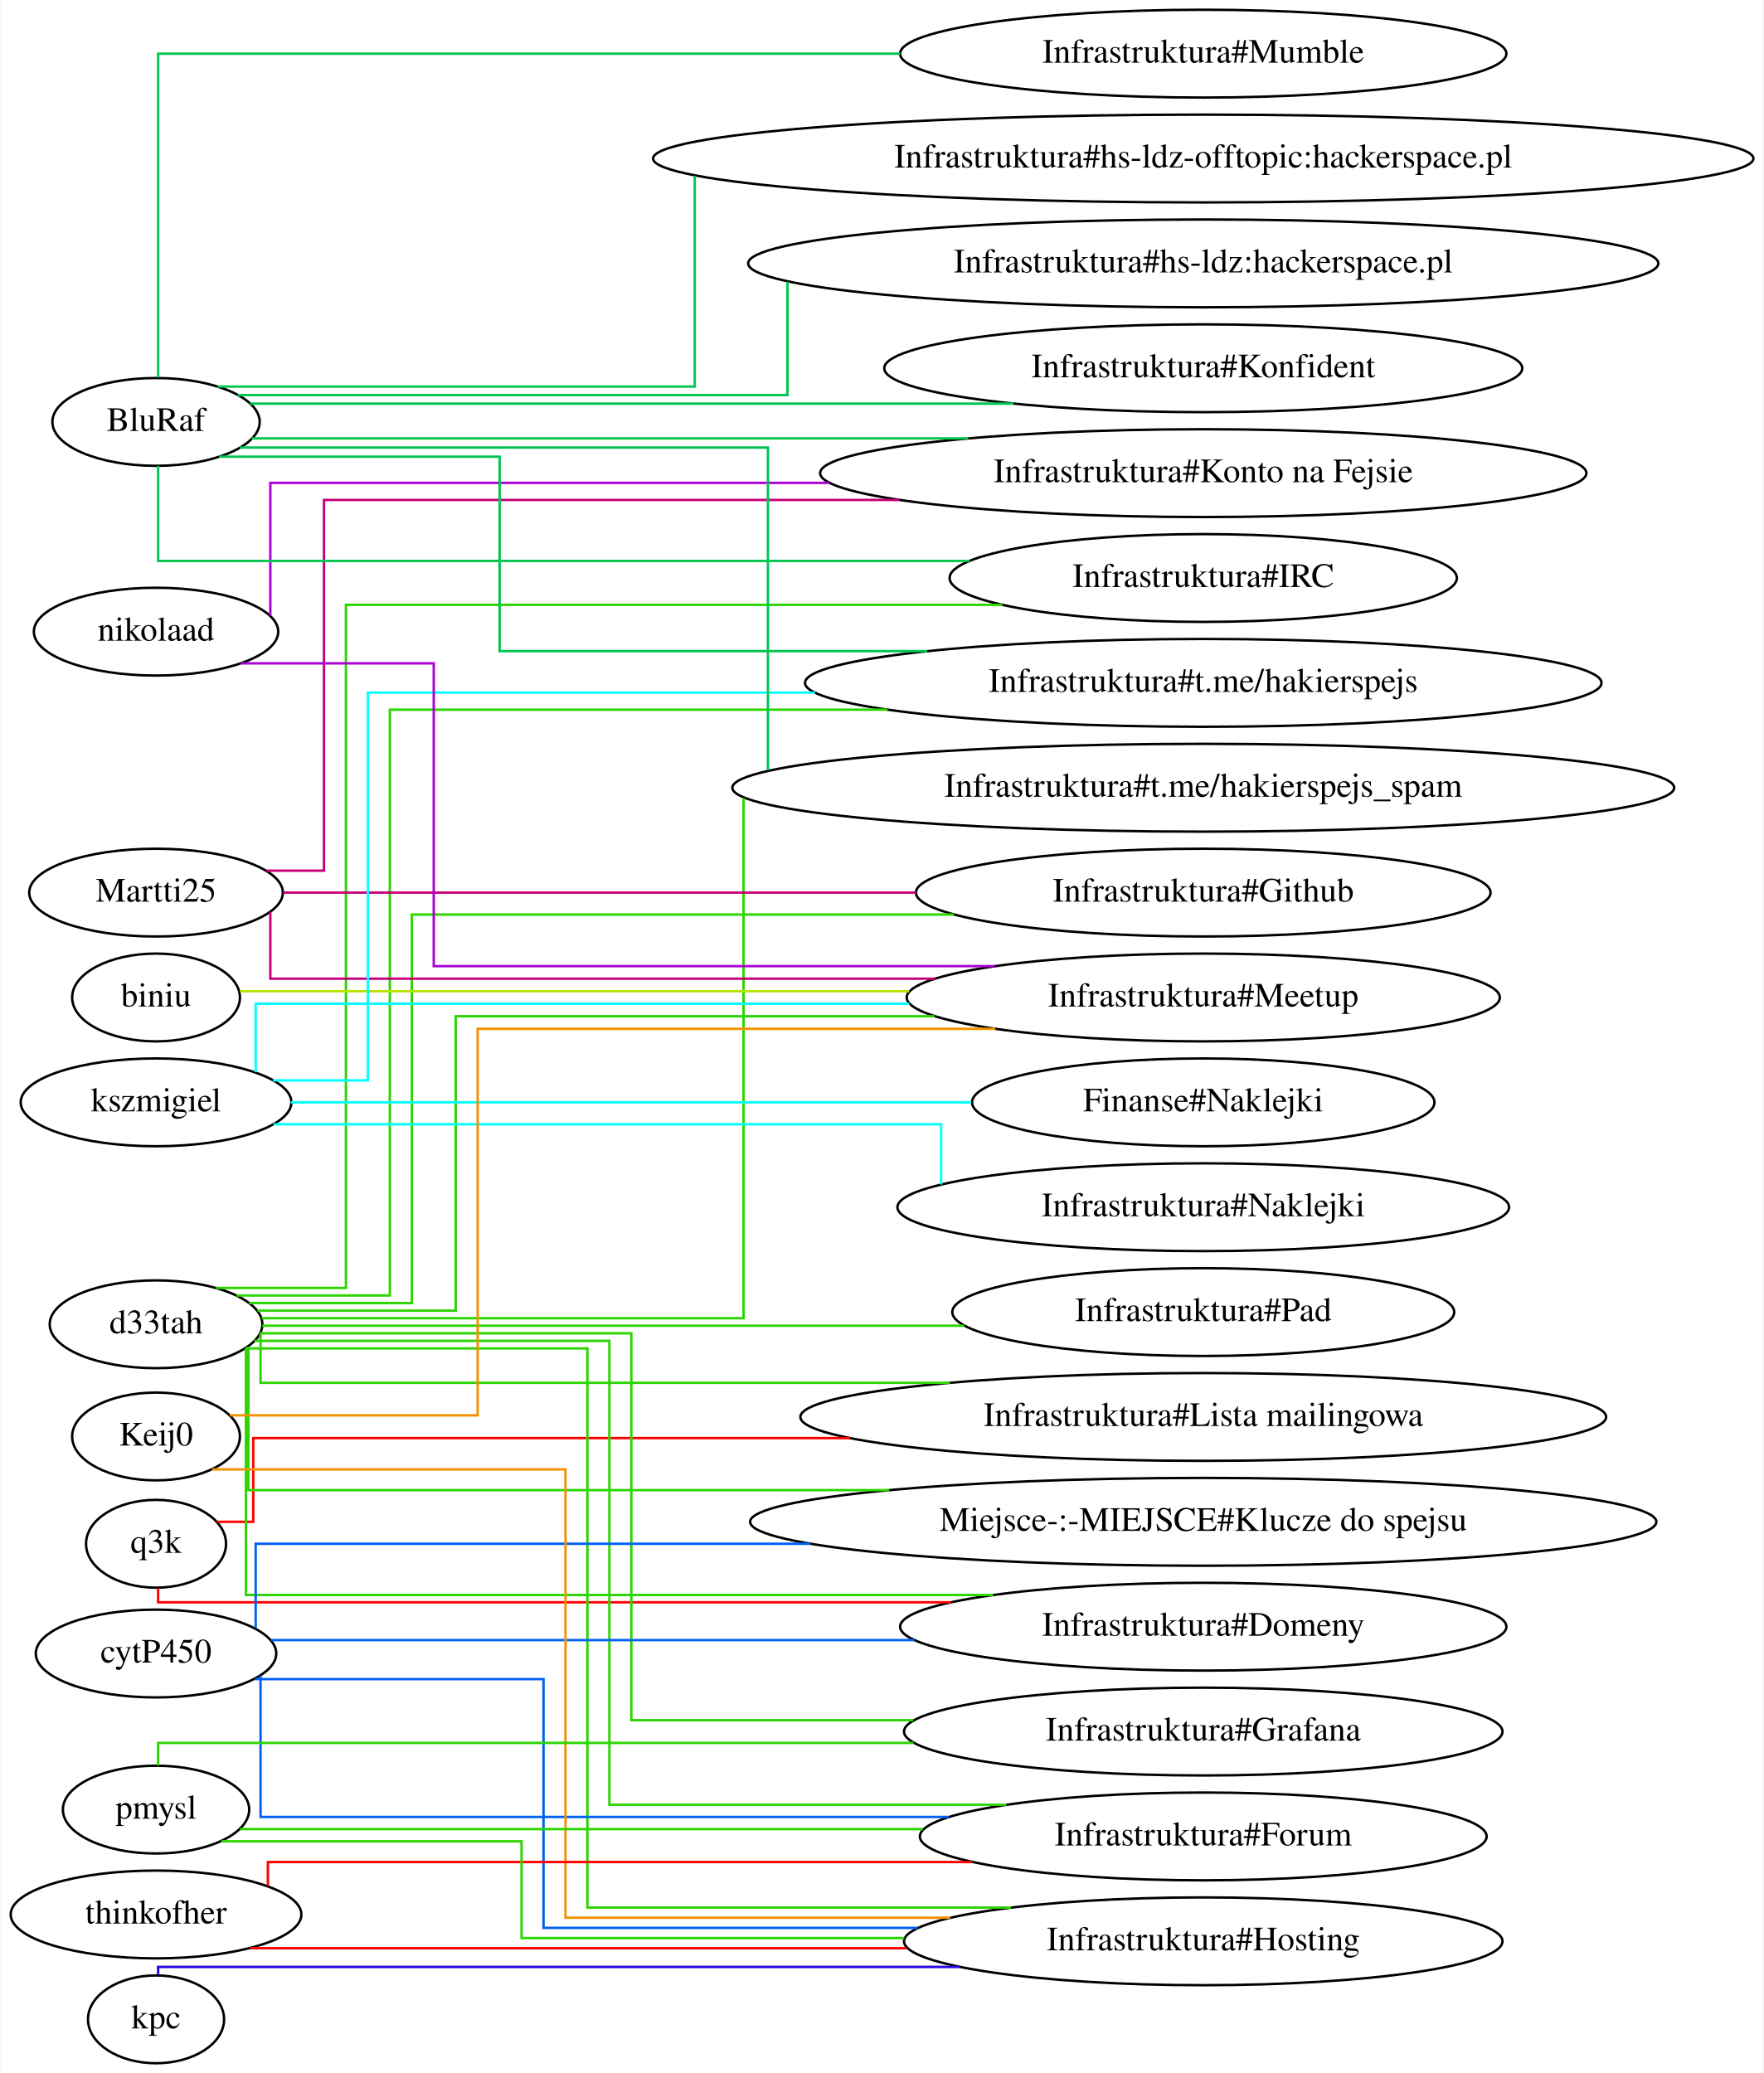
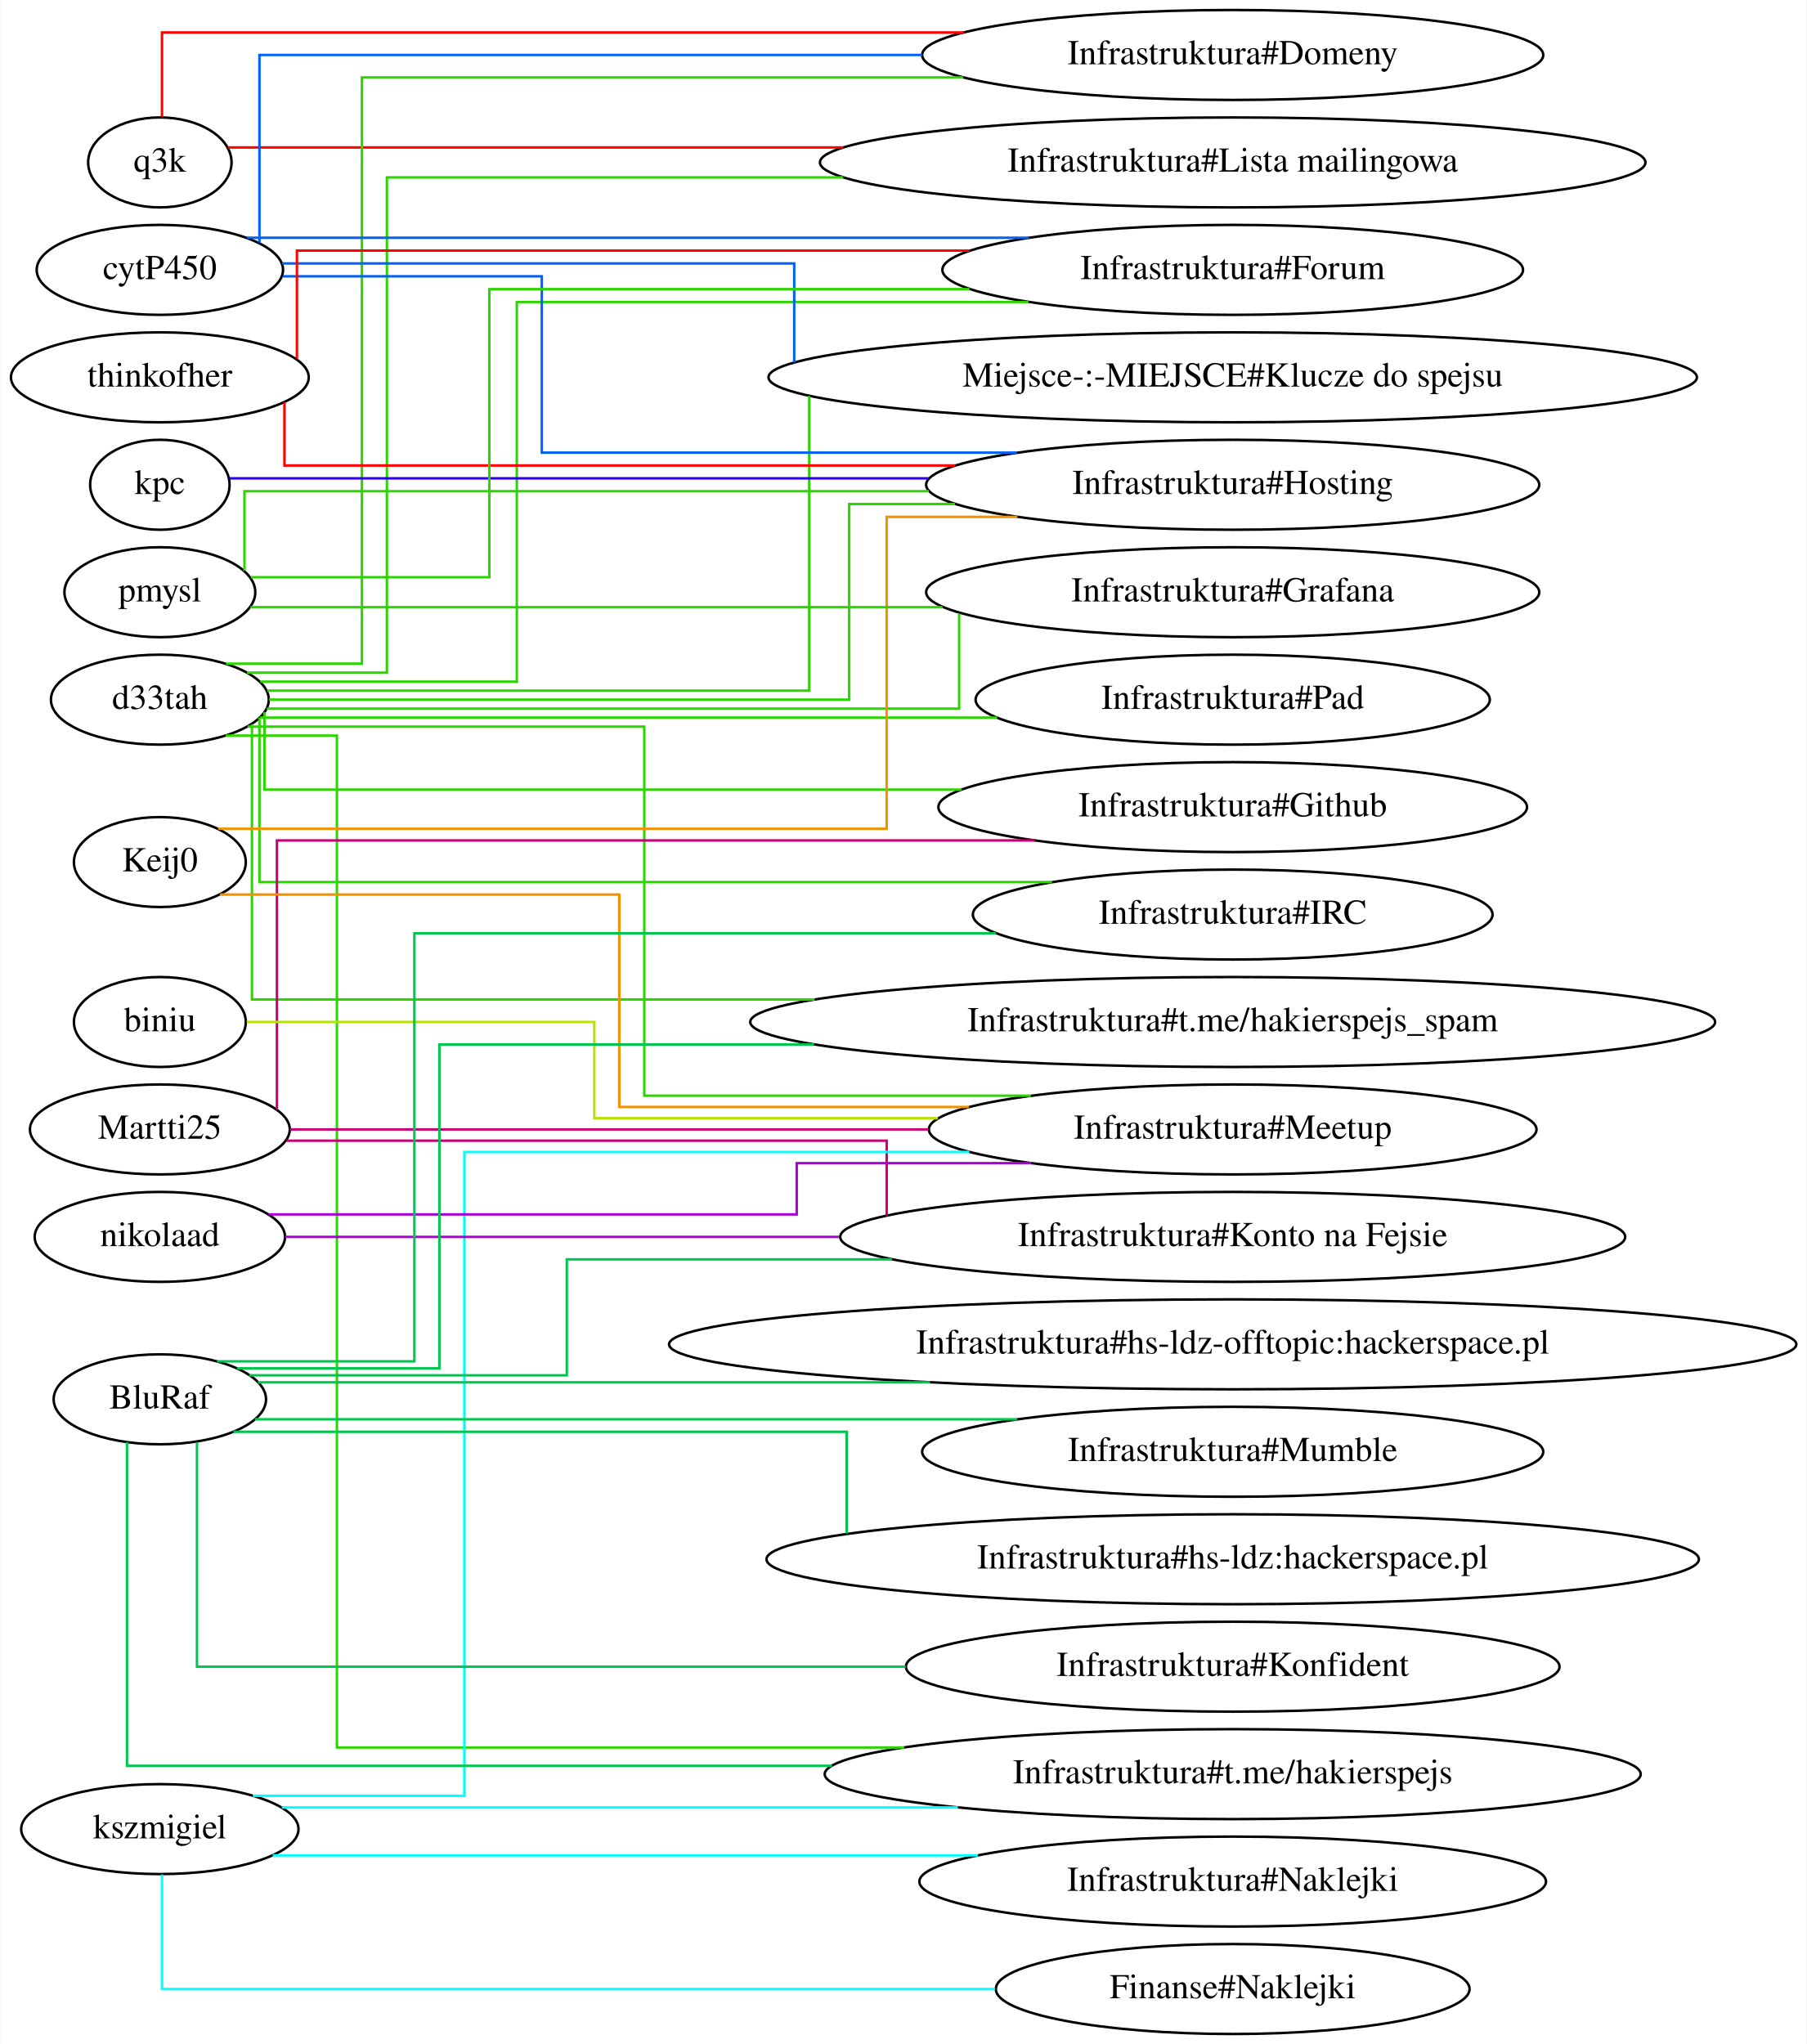
- <svg xmlns="http://www.w3.org/2000/svg" width="723pt" height="850pt" viewBox="0.00 0.00 722.65 850.00">
-   <g id="graph0" class="graph" transform="scale(1 1) rotate(0) translate(4 846)">
-     <polygon fill="#ffffff" stroke="transparent" points="-4,4 -4,-846 718.649,-846 718.649,4 -4,4" />
+ <svg xmlns="http://www.w3.org/2000/svg" width="723pt" height="818pt" viewBox="0.00 0.00 722.65 818.00">
+   <g id="graph0" class="graph" transform="scale(1 1) rotate(0) translate(4 814)">
+     <polygon fill="#ffffff" stroke="transparent" points="-4,4 -4,-814 718.649,-814 718.649,4 -4,4" />
    <g id="node1" class="node">
-       <ellipse fill="none" stroke="#000000" cx="59.795" cy="-213" rx="28.695" ry="18" />
-       <text text-anchor="middle" x="59.795" y="-209.3" font-family="Times,serif" font-size="14.00" fill="#000000">q3k</text>
+       <ellipse fill="none" stroke="#000000" cx="59.795" cy="-749" rx="28.695" ry="18" />
+       <text text-anchor="middle" x="59.795" y="-745.3" font-family="Times,serif" font-size="14.00" fill="#000000">q3k</text>
    </g>
    <g id="node2" class="node">
-       <ellipse fill="none" stroke="#000000" cx="489.119" cy="-179" rx="124.278" ry="18" />
-       <text text-anchor="middle" x="489.119" y="-175.3" font-family="Times,serif" font-size="14.00" fill="#000000">Infrastruktura#Domeny</text>
+       <ellipse fill="none" stroke="#000000" cx="489.119" cy="-792" rx="124.278" ry="18" />
+       <text text-anchor="middle" x="489.119" y="-788.3" font-family="Times,serif" font-size="14.00" fill="#000000">Infrastruktura#Domeny</text>
    </g>
    <g id="edge1" class="edge">
-       <path fill="none" stroke="#ff0000" d="M60.649,-194.81C60.649,-191.462 60.649,-189 60.649,-189 60.649,-189 258.876,-189 385.672,-189" />
+       <path fill="none" stroke="#ff0000" d="M60.649,-767.187C60.649,-782.182 60.649,-801 60.649,-801 60.649,-801 254.63,-801 381.551,-801" />
    </g>
    <g id="node3" class="node">
-       <ellipse fill="none" stroke="#000000" cx="489.119" cy="-265" rx="165.171" ry="18" />
-       <text text-anchor="middle" x="489.119" y="-261.3" font-family="Times,serif" font-size="14.00" fill="#000000">Infrastruktura#Lista mailingowa</text>
+       <ellipse fill="none" stroke="#000000" cx="489.119" cy="-749" rx="165.171" ry="18" />
+       <text text-anchor="middle" x="489.119" y="-745.3" font-family="Times,serif" font-size="14.00" fill="#000000">Infrastruktura#Lista mailingowa</text>
    </g>
    <g id="edge2" class="edge">
-       <path fill="none" stroke="#ff0000" d="M84.809,-222C92.816,-222 99.649,-222 99.649,-222 99.649,-222 99.649,-256.333 99.649,-256.333 99.649,-256.333 233.586,-256.333 344.372,-256.333" />
+       <path fill="none" stroke="#ff0000" d="M86.977,-755C135.915,-755 242.234,-755 333.265,-755" />
    </g>
    <g id="node4" class="node">
-       <ellipse fill="none" stroke="#000000" cx="59.795" cy="-303" rx="43.592" ry="18" />
-       <text text-anchor="middle" x="59.795" y="-299.3" font-family="Times,serif" font-size="14.00" fill="#000000">d33tah</text>
+       <ellipse fill="none" stroke="#000000" cx="59.795" cy="-534" rx="43.592" ry="18" />
+       <text text-anchor="middle" x="59.795" y="-530.3" font-family="Times,serif" font-size="14.00" fill="#000000">d33tah</text>
+     </g>
+     <g id="edge4" class="edge">
+       <path fill="none" stroke="#2bd500" d="M86.269,-548.4C109.85,-548.4 140.649,-548.4 140.649,-548.4 140.649,-548.4 140.649,-783 140.649,-783 140.649,-783 278.906,-783 381.248,-783" />
+     </g>
+     <g id="edge14" class="edge">
+       <path fill="none" stroke="#2bd500" d="M94.662,-544.8C120.283,-544.8 150.649,-544.8 150.649,-544.8 150.649,-544.8 150.649,-743 150.649,-743 150.649,-743 244.427,-743 333.259,-743" />
+     </g>
+     <g id="node5" class="node">
+       <ellipse fill="none" stroke="#000000" cx="489.119" cy="-620" rx="122.678" ry="18" />
+       <text text-anchor="middle" x="489.119" y="-616.3" font-family="Times,serif" font-size="14.00" fill="#000000">Infrastruktura#Hosting</text>
    </g>
    <g id="edge3" class="edge">
-       <path fill="none" stroke="#2bd500" d="M96.649,-293.149C96.649,-265.984 96.649,-192 96.649,-192 96.649,-192 287.46,-192 402.99,-192" />
+       <path fill="none" stroke="#2bd500" d="M103.505,-534C181.288,-534 335.649,-534 335.649,-534 335.649,-534 335.649,-612.286 335.649,-612.286 335.649,-612.286 353.991,-612.286 377.992,-612.286" />
+     </g>
+     <g id="node6" class="node">
+       <ellipse fill="none" stroke="#000000" cx="489.119" cy="-448" rx="103.981" ry="18" />
+       <text text-anchor="middle" x="489.119" y="-444.3" font-family="Times,serif" font-size="14.00" fill="#000000">Infrastruktura#IRC</text>
+     </g>
+     <g id="edge5" class="edge">
+       <path fill="none" stroke="#2bd500" d="M99.649,-526.734C99.649,-508.269 99.649,-461 99.649,-461 99.649,-461 304.144,-461 416.776,-461" />
+     </g>
+     <g id="node7" class="node">
+       <ellipse fill="none" stroke="#000000" cx="489.119" cy="-663" rx="185.767" ry="18" />
+       <text text-anchor="middle" x="489.119" y="-659.3" font-family="Times,serif" font-size="14.00" fill="#000000">Miejsce-:-MIEJSCE#Klucze do spejsu</text>
+     </g>
+     <g id="edge6" class="edge">
+       <path fill="none" stroke="#2bd500" d="M102.704,-537.6C176.51,-537.6 319.649,-537.6 319.649,-537.6 319.649,-537.6 319.649,-628.535 319.649,-655.531" />
+     </g>
+     <g id="node8" class="node">
+       <ellipse fill="none" stroke="#000000" cx="489.119" cy="-534" rx="102.882" ry="18" />
+       <text text-anchor="middle" x="489.119" y="-530.3" font-family="Times,serif" font-size="14.00" fill="#000000">Infrastruktura#Pad</text>
+     </g>
+     <g id="edge7" class="edge">
+       <path fill="none" stroke="#2bd500" d="M99.799,-526.8C166.62,-526.8 302.684,-526.8 394.901,-526.8" />
+     </g>
+     <g id="node9" class="node">
+       <ellipse fill="none" stroke="#000000" cx="489.119" cy="-362" rx="121.578" ry="18" />
+       <text text-anchor="middle" x="489.119" y="-358.3" font-family="Times,serif" font-size="14.00" fill="#000000">Infrastruktura#Meetup</text>
+     </g>
+     <g id="edge8" class="edge">
+       <path fill="none" stroke="#2bd500" d="M94.9,-523.2C150.764,-523.2 253.649,-523.2 253.649,-523.2 253.649,-523.2 253.649,-375.5 253.649,-375.5 253.649,-375.5 340.25,-375.5 408.413,-375.5" />
+     </g>
+     <g id="node10" class="node">
+       <ellipse fill="none" stroke="#000000" cx="489.119" cy="-577" rx="122.678" ry="18" />
+       <text text-anchor="middle" x="489.119" y="-573.3" font-family="Times,serif" font-size="14.00" fill="#000000">Infrastruktura#Grafana</text>
+     </g>
+     <g id="edge9" class="edge">
+       <path fill="none" stroke="#2bd500" d="M102.6,-530.4C189.757,-530.4 379.649,-530.4 379.649,-530.4 379.649,-530.4 379.649,-555 379.649,-568.453" />
+     </g>
+     <g id="node11" class="node">
+       <ellipse fill="none" stroke="#000000" cx="489.119" cy="-104" rx="163.271" ry="18" />
+       <text text-anchor="middle" x="489.119" y="-100.3" font-family="Times,serif" font-size="14.00" fill="#000000">Infrastruktura#t.me/hakierspejs</text>
    </g>
    <g id="edge10" class="edge">
-       <path fill="none" stroke="#2bd500" d="M102.649,-299.663C102.649,-293.068 102.649,-279 102.649,-279 102.649,-279 270.826,-279 385.298,-279" />
-     </g>
-     <g id="node5" class="node">
-       <ellipse fill="none" stroke="#000000" cx="489.119" cy="-566" rx="163.271" ry="18" />
-       <text text-anchor="middle" x="489.119" y="-562.3" font-family="Times,serif" font-size="14.00" fill="#000000">Infrastruktura#t.me/hakierspejs</text>
-     </g>
-     <g id="edge4" class="edge">
-       <path fill="none" stroke="#2bd500" d="M92.782,-314.8C120.51,-314.8 155.649,-314.8 155.649,-314.8 155.649,-314.8 155.649,-555 155.649,-555 155.649,-555 265.978,-555 359.714,-555" />
-     </g>
-     <g id="node6" class="node">
-       <ellipse fill="none" stroke="#000000" cx="489.119" cy="-523" rx="193.066" ry="18" />
-       <text text-anchor="middle" x="489.119" y="-519.3" font-family="Times,serif" font-size="14.00" fill="#000000">Infrastruktura#t.me/hakierspejs_spam</text>
-     </g>
-     <g id="edge5" class="edge">
-       <path fill="none" stroke="#2bd500" d="M103.133,-305.5C172.476,-305.5 300.649,-305.5 300.649,-305.5 300.649,-305.5 300.649,-488.78 300.649,-518.849" />
-     </g>
-     <g id="node7" class="node">
-       <ellipse fill="none" stroke="#000000" cx="489.119" cy="-480" rx="117.779" ry="18" />
-       <text text-anchor="middle" x="489.119" y="-476.3" font-family="Times,serif" font-size="14.00" fill="#000000">Infrastruktura#Github</text>
-     </g>
-     <g id="edge6" class="edge">
-       <path fill="none" stroke="#2bd500" d="M97.946,-311.7C127.927,-311.7 164.649,-311.7 164.649,-311.7 164.649,-311.7 164.649,-471 164.649,-471 164.649,-471 291.792,-471 386.9,-471" />
-     </g>
-     <g id="node8" class="node">
-       <ellipse fill="none" stroke="#000000" cx="489.119" cy="-222" rx="185.767" ry="18" />
-       <text text-anchor="middle" x="489.119" y="-218.3" font-family="Times,serif" font-size="14.00" fill="#000000">Miejsce-:-MIEJSCE#Klucze do spejsu</text>
-     </g>
-     <g id="edge7" class="edge">
-       <path fill="none" stroke="#2bd500" d="M97.649,-293.829C97.649,-275.268 97.649,-235 97.649,-235 97.649,-235 246.297,-235 360.395,-235" />
-     </g>
-     <g id="node9" class="node">
-       <ellipse fill="none" stroke="#000000" cx="489.119" cy="-437" rx="121.578" ry="18" />
-       <text text-anchor="middle" x="489.119" y="-433.3" font-family="Times,serif" font-size="14.00" fill="#000000">Infrastruktura#Meetup</text>
-     </g>
-     <g id="edge8" class="edge">
-       <path fill="none" stroke="#2bd500" d="M101.388,-308.6C137.029,-308.6 182.649,-308.6 182.649,-308.6 182.649,-308.6 182.649,-429.286 182.649,-429.286 182.649,-429.286 291.048,-429.286 378.91,-429.286" />
-     </g>
-     <g id="node10" class="node">
-       <ellipse fill="none" stroke="#000000" cx="489.119" cy="-308" rx="102.882" ry="18" />
-       <text text-anchor="middle" x="489.119" y="-304.3" font-family="Times,serif" font-size="14.00" fill="#000000">Infrastruktura#Pad</text>
-     </g>
-     <g id="edge9" class="edge">
-       <path fill="none" stroke="#2bd500" d="M103.323,-302.4C170.368,-302.4 300.613,-302.4 391.119,-302.4" />
-     </g>
-     <g id="node11" class="node">
-       <ellipse fill="none" stroke="#000000" cx="489.119" cy="-93" rx="116.18" ry="18" />
-       <text text-anchor="middle" x="489.119" y="-89.3" font-family="Times,serif" font-size="14.00" fill="#000000">Infrastruktura#Forum</text>
+       <path fill="none" stroke="#2bd500" d="M86.178,-519.6C106.323,-519.6 130.649,-519.6 130.649,-519.6 130.649,-519.6 130.649,-114.667 130.649,-114.667 130.649,-114.667 255.367,-114.667 357.674,-114.667" />
+     </g>
+     <g id="node12" class="node">
+       <ellipse fill="none" stroke="#000000" cx="489.119" cy="-405" rx="193.066" ry="18" />
+       <text text-anchor="middle" x="489.119" y="-401.3" font-family="Times,serif" font-size="14.00" fill="#000000">Infrastruktura#t.me/hakierspejs_spam</text>
    </g>
    <g id="edge11" class="edge">
-       <path fill="none" stroke="#2bd500" d="M100.122,-296.2C154.784,-296.2 245.649,-296.2 245.649,-296.2 245.649,-296.2 245.649,-106 245.649,-106 245.649,-106 337.514,-106 408.386,-106" />
-     </g>
-     <g id="node12" class="node">
-       <ellipse fill="none" stroke="#000000" cx="489.119" cy="-136" rx="122.678" ry="18" />
-       <text text-anchor="middle" x="489.119" y="-132.3" font-family="Times,serif" font-size="14.00" fill="#000000">Infrastruktura#Grafana</text>
+       <path fill="none" stroke="#2bd500" d="M96.649,-524.18C96.649,-495.52 96.649,-414 96.649,-414 96.649,-414 215.077,-414 321.823,-414" />
+     </g>
+     <g id="node13" class="node">
+       <ellipse fill="none" stroke="#000000" cx="489.119" cy="-706" rx="116.18" ry="18" />
+       <text text-anchor="middle" x="489.119" y="-702.3" font-family="Times,serif" font-size="14.00" fill="#000000">Infrastruktura#Forum</text>
    </g>
    <g id="edge12" class="edge">
-       <path fill="none" stroke="#2bd500" d="M102.556,-299.3C159.915,-299.3 254.649,-299.3 254.649,-299.3 254.649,-299.3 254.649,-140.667 254.649,-140.667 254.649,-140.667 312.128,-140.667 370.167,-140.667" />
-     </g>
-     <g id="node13" class="node">
-       <ellipse fill="none" stroke="#000000" cx="489.119" cy="-609" rx="103.981" ry="18" />
-       <text text-anchor="middle" x="489.119" y="-605.3" font-family="Times,serif" font-size="14.00" fill="#000000">Infrastruktura#IRC</text>
+       <path fill="none" stroke="#2bd500" d="M99.968,-541.2C142.221,-541.2 202.649,-541.2 202.649,-541.2 202.649,-541.2 202.649,-693.143 202.649,-693.143 202.649,-693.143 322.739,-693.143 407.412,-693.143" />
+     </g>
+     <g id="node14" class="node">
+       <ellipse fill="none" stroke="#000000" cx="489.119" cy="-491" rx="117.779" ry="18" />
+       <text text-anchor="middle" x="489.119" y="-487.3" font-family="Times,serif" font-size="14.00" fill="#000000">Infrastruktura#Github</text>
    </g>
    <g id="edge13" class="edge">
-       <path fill="none" stroke="#2bd500" d="M84.428,-317.9C107.237,-317.9 137.649,-317.9 137.649,-317.9 137.649,-317.9 137.649,-598 137.649,-598 137.649,-598 302.831,-598 406.715,-598" />
-     </g>
-     <g id="node14" class="node">
-       <ellipse fill="none" stroke="#000000" cx="489.119" cy="-50" rx="122.678" ry="18" />
-       <text text-anchor="middle" x="489.119" y="-46.3" font-family="Times,serif" font-size="14.00" fill="#000000">Infrastruktura#Hosting</text>
-     </g>
-     <g id="edge14" class="edge">
-       <path fill="none" stroke="#2bd500" d="M96.439,-293.1C148.241,-293.1 236.649,-293.1 236.649,-293.1 236.649,-293.1 236.649,-63.833 236.649,-63.833 236.649,-63.833 336.197,-63.833 410.275,-63.833" />
+       <path fill="none" stroke="#2bd500" d="M101.649,-528.994C101.649,-519.102 101.649,-498 101.649,-498 101.649,-498 266.045,-498 380.672,-498" />
    </g>
    <g id="node15" class="node">
-       <ellipse fill="none" stroke="#000000" cx="59.795" cy="-168" rx="49.291" ry="18" />
-       <text text-anchor="middle" x="59.795" y="-164.3" font-family="Times,serif" font-size="14.00" fill="#000000">cytP450</text>
+       <ellipse fill="none" stroke="#000000" cx="59.795" cy="-706" rx="49.291" ry="18" />
+       <text text-anchor="middle" x="59.795" y="-702.3" font-family="Times,serif" font-size="14.00" fill="#000000">cytP450</text>
+     </g>
+     <g id="edge17" class="edge">
+       <path fill="none" stroke="#0061f2" d="M99.649,-716.892C99.649,-740.033 99.649,-792 99.649,-792 99.649,-792 250.837,-792 364.818,-792" />
+     </g>
+     <g id="edge16" class="edge">
+       <path fill="none" stroke="#0061f2" d="M109,-703.429C153.685,-703.429 212.649,-703.429 212.649,-703.429 212.649,-703.429 212.649,-632.857 212.649,-632.857 212.649,-632.857 321.66,-632.857 402.78,-632.857" />
+     </g>
+     <g id="edge18" class="edge">
+       <path fill="none" stroke="#0061f2" d="M108.74,-708.571C182.508,-708.571 313.649,-708.571 313.649,-708.571 313.649,-708.571 313.649,-681.31 313.649,-668.958" />
    </g>
    <g id="edge15" class="edge">
-       <path fill="none" stroke="#0061f2" d="M106.968,-173.5C169.92,-173.5 283.561,-173.5 370.611,-173.5" />
-     </g>
-     <g id="edge16" class="edge">
-       <path fill="none" stroke="#0061f2" d="M100.649,-178.437C100.649,-191.731 100.649,-213 100.649,-213 100.649,-213 221.228,-213 328.029,-213" />
-     </g>
-     <g id="edge17" class="edge">
-       <path fill="none" stroke="#0061f2" d="M102.649,-158.964C102.649,-140.676 102.649,-101 102.649,-101 102.649,-101 270.329,-101 384.79,-101" />
-     </g>
-     <g id="edge18" class="edge">
-       <path fill="none" stroke="#0061f2" d="M100.291,-157.5C147.356,-157.5 218.649,-157.5 218.649,-157.5 218.649,-157.5 218.649,-55.5 218.649,-55.5 218.649,-55.5 298.963,-55.5 372.06,-55.5" />
+       <path fill="none" stroke="#0061f2" d="M94.564,-718.857C162.237,-718.857 313.265,-718.857 407.6,-718.857" />
    </g>
    <g id="node16" class="node">
-       <ellipse fill="none" stroke="#000000" cx="59.795" cy="-480" rx="51.991" ry="18" />
-       <text text-anchor="middle" x="59.795" y="-476.3" font-family="Times,serif" font-size="14.00" fill="#000000">Martti25</text>
+       <ellipse fill="none" stroke="#000000" cx="59.795" cy="-362" rx="51.991" ry="18" />
+       <text text-anchor="middle" x="59.795" y="-358.3" font-family="Times,serif" font-size="14.00" fill="#000000">Martti25</text>
+     </g>
+     <g id="edge19" class="edge">
+       <path fill="none" stroke="#c60077" d="M112.009,-362C175.027,-362 283.027,-362 367.341,-362" />
+     </g>
+     <g id="edge20" class="edge">
+       <path fill="none" stroke="#c60077" d="M106.649,-369.95C106.649,-396.083 106.649,-477.667 106.649,-477.667 106.649,-477.667 297.844,-477.667 409.871,-477.667" />
+     </g>
+     <g id="node17" class="node">
+       <ellipse fill="none" stroke="#000000" cx="489.119" cy="-319" rx="157.072" ry="18" />
+       <text text-anchor="middle" x="489.119" y="-315.3" font-family="Times,serif" font-size="14.00" fill="#000000">Infrastruktura#Konto na Fejsie</text>
    </g>
    <g id="edge21" class="edge">
-       <path fill="none" stroke="#c60077" d="M112.009,-480C176.033,-480 286.485,-480 371.359,-480" />
-     </g>
-     <g id="edge20" class="edge">
-       <path fill="none" stroke="#c60077" d="M106.649,-472.169C106.649,-461.774 106.649,-444.714 106.649,-444.714 106.649,-444.714 266.258,-444.714 379.263,-444.714" />
-     </g>
-     <g id="node17" class="node">
-       <ellipse fill="none" stroke="#000000" cx="489.119" cy="-652" rx="157.072" ry="18" />
-       <text text-anchor="middle" x="489.119" y="-648.3" font-family="Times,serif" font-size="14.00" fill="#000000">Infrastruktura#Konto na Fejsie</text>
-     </g>
-     <g id="edge19" class="edge">
-       <path fill="none" stroke="#c60077" d="M104.954,-489C117.932,-489 128.649,-489 128.649,-489 128.649,-489 128.649,-641 128.649,-641 128.649,-641 260.369,-641 364.561,-641" />
+       <path fill="none" stroke="#c60077" d="M110.458,-357.5C193.79,-357.5 350.649,-357.5 350.649,-357.5 350.649,-357.5 350.649,-338.887 350.649,-327.544" />
    </g>
    <g id="node18" class="node">
-       <ellipse fill="none" stroke="#000000" cx="59.795" cy="-437" rx="34.394" ry="18" />
-       <text text-anchor="middle" x="59.795" y="-433.3" font-family="Times,serif" font-size="14.00" fill="#000000">biniu</text>
+       <ellipse fill="none" stroke="#000000" cx="59.795" cy="-405" rx="34.394" ry="18" />
+       <text text-anchor="middle" x="59.795" y="-401.3" font-family="Times,serif" font-size="14.00" fill="#000000">biniu</text>
    </g>
    <g id="edge22" class="edge">
-       <path fill="none" stroke="#b6e400" d="M94.202,-439.571C153.001,-439.571 275.475,-439.571 368.539,-439.571" />
+       <path fill="none" stroke="#b6e400" d="M94.559,-405C145.294,-405 233.649,-405 233.649,-405 233.649,-405 233.649,-366.5 233.649,-366.5 233.649,-366.5 304.168,-366.5 371.106,-366.5" />
    </g>
    <g id="node19" class="node">
-       <ellipse fill="none" stroke="#000000" cx="59.795" cy="-394" rx="55.491" ry="18" />
-       <text text-anchor="middle" x="59.795" y="-390.3" font-family="Times,serif" font-size="14.00" fill="#000000">kszmigiel</text>
+       <ellipse fill="none" stroke="#000000" cx="59.795" cy="-82" rx="55.491" ry="18" />
+       <text text-anchor="middle" x="59.795" y="-78.3" font-family="Times,serif" font-size="14.00" fill="#000000">kszmigiel</text>
+     </g>
+     <g id="edge24" class="edge">
+       <path fill="none" stroke="#00ffff" d="M97.017,-95.333C132.852,-95.333 181.649,-95.333 181.649,-95.333 181.649,-95.333 181.649,-353 181.649,-353 181.649,-353 294.729,-353 383.736,-353" />
+     </g>
+     <g id="edge25" class="edge">
+       <path fill="none" stroke="#00ffff" d="M108.626,-90.667C174.009,-90.667 291.874,-90.667 379.156,-90.667" />
+     </g>
+     <g id="node20" class="node">
+       <ellipse fill="none" stroke="#000000" cx="489.119" cy="-18" rx="94.783" ry="18" />
+       <text text-anchor="middle" x="489.119" y="-14.3" font-family="Times,serif" font-size="14.00" fill="#000000">Finanse#Naklejki</text>
    </g>
    <g id="edge23" class="edge">
-       <path fill="none" stroke="#00ffff" d="M107.795,-403C127.882,-403 146.649,-403 146.649,-403 146.649,-403 146.649,-562 146.649,-562 146.649,-562 240.482,-562 329.916,-562" />
-     </g>
-     <g id="edge25" class="edge">
-       <path fill="none" stroke="#00ffff" d="M100.649,-406.35C100.649,-418.239 100.649,-434.429 100.649,-434.429 100.649,-434.429 254.537,-434.429 368.6,-434.429" />
-     </g>
-     <g id="node20" class="node">
-       <ellipse fill="none" stroke="#000000" cx="489.119" cy="-351" rx="125.378" ry="18" />
-       <text text-anchor="middle" x="489.119" y="-347.3" font-family="Times,serif" font-size="14.00" fill="#000000">Infrastruktura#Naklejki</text>
-     </g>
-     <g id="edge24" class="edge">
-       <path fill="none" stroke="#00ffff" d="M107.98,-385C197.766,-385 381.649,-385 381.649,-385 381.649,-385 381.649,-370.357 381.649,-360.291" />
+       <path fill="none" stroke="#00ffff" d="M60.649,-63.831C60.649,-44.91 60.649,-18 60.649,-18 60.649,-18 267.797,-18 394.028,-18" />
    </g>
    <g id="node21" class="node">
-       <ellipse fill="none" stroke="#000000" cx="489.119" cy="-394" rx="94.783" ry="18" />
-       <text text-anchor="middle" x="489.119" y="-390.3" font-family="Times,serif" font-size="14.00" fill="#000000">Finanse#Naklejki</text>
+       <ellipse fill="none" stroke="#000000" cx="489.119" cy="-61" rx="125.378" ry="18" />
+       <text text-anchor="middle" x="489.119" y="-57.3" font-family="Times,serif" font-size="14.00" fill="#000000">Infrastruktura#Naklejki</text>
    </g>
    <g id="edge26" class="edge">
-       <path fill="none" stroke="#00ffff" d="M115.043,-394C185.475,-394 308.363,-394 393.994,-394" />
+       <path fill="none" stroke="#00ffff" d="M104.928,-71.5C171.452,-71.5 297.614,-71.5 387.199,-71.5" />
    </g>
    <g id="node22" class="node">
-       <ellipse fill="none" stroke="#000000" cx="59.795" cy="-587" rx="50.091" ry="18" />
-       <text text-anchor="middle" x="59.795" y="-583.3" font-family="Times,serif" font-size="14.00" fill="#000000">nikolaad</text>
+       <ellipse fill="none" stroke="#000000" cx="59.795" cy="-319" rx="50.091" ry="18" />
+       <text text-anchor="middle" x="59.795" y="-315.3" font-family="Times,serif" font-size="14.00" fill="#000000">nikolaad</text>
+     </g>
+     <g id="edge27" class="edge">
+       <path fill="none" stroke="#ab00d5" d="M103.316,-328C176.106,-328 314.649,-328 314.649,-328 314.649,-328 314.649,-348.5 314.649,-348.5 314.649,-348.5 362.809,-348.5 408.524,-348.5" />
    </g>
    <g id="edge28" class="edge">
-       <path fill="none" stroke="#ab00d5" d="M94.573,-574C128.056,-574 173.649,-574 173.649,-574 173.649,-574 173.649,-449.857 173.649,-449.857 173.649,-449.857 310.321,-449.857 403.749,-449.857" />
-     </g>
-     <g id="edge27" class="edge">
-       <path fill="none" stroke="#ab00d5" d="M106.649,-593.528C106.649,-609.264 106.649,-648 106.649,-648 106.649,-648 229.352,-648 335.758,-648" />
+       <path fill="none" stroke="#ab00d5" d="M109.884,-319C164.076,-319 253.241,-319 331.5,-319" />
    </g>
    <g id="node23" class="node">
-       <ellipse fill="none" stroke="#000000" cx="59.795" cy="-257" rx="34.394" ry="18" />
-       <text text-anchor="middle" x="59.795" y="-253.3" font-family="Times,serif" font-size="14.00" fill="#000000">Keij0</text>
+       <ellipse fill="none" stroke="#000000" cx="59.795" cy="-469" rx="34.394" ry="18" />
+       <text text-anchor="middle" x="59.795" y="-465.3" font-family="Times,serif" font-size="14.00" fill="#000000">Keij0</text>
+     </g>
+     <g id="edge30" class="edge">
+       <path fill="none" stroke="#f29100" d="M83.105,-482.333C152.124,-482.333 350.649,-482.333 350.649,-482.333 350.649,-482.333 350.649,-607.143 350.649,-607.143 350.649,-607.143 374.84,-607.143 402.999,-607.143" />
    </g>
    <g id="edge29" class="edge">
-       <path fill="none" stroke="#f29100" d="M90.045,-265.667C128.973,-265.667 191.649,-265.667 191.649,-265.667 191.649,-265.667 191.649,-424.143 191.649,-424.143 191.649,-424.143 315.975,-424.143 403.876,-424.143" />
-     </g>
-     <g id="edge30" class="edge">
-       <path fill="none" stroke="#f29100" d="M82.782,-243.5C128.753,-243.5 227.649,-243.5 227.649,-243.5 227.649,-243.5 227.649,-59.667 227.649,-59.667 227.649,-59.667 312.403,-59.667 385.404,-59.667" />
+       <path fill="none" stroke="#f29100" d="M83.831,-456C133.667,-456 243.649,-456 243.649,-456 243.649,-456 243.649,-371 243.649,-371 243.649,-371 317.063,-371 383.593,-371" />
    </g>
    <g id="node24" class="node">
-       <ellipse fill="none" stroke="#000000" cx="59.795" cy="-673" rx="42.494" ry="18" />
-       <text text-anchor="middle" x="59.795" y="-669.3" font-family="Times,serif" font-size="14.00" fill="#000000">BluRaf</text>
+       <ellipse fill="none" stroke="#000000" cx="59.795" cy="-254" rx="42.494" ry="18" />
+       <text text-anchor="middle" x="59.795" y="-250.3" font-family="Times,serif" font-size="14.00" fill="#000000">BluRaf</text>
    </g>
    <g id="edge32" class="edge">
-       <path fill="none" stroke="#00c64f" d="M85.63,-658.75C126.293,-658.75 200.649,-658.75 200.649,-658.75 200.649,-658.75 200.649,-579 200.649,-579 200.649,-579 295.12,-579 375.936,-579" />
+       <path fill="none" stroke="#00c64f" d="M82.653,-269.2C112.683,-269.2 161.649,-269.2 161.649,-269.2 161.649,-269.2 161.649,-440.5 161.649,-440.5 161.649,-440.5 297.687,-440.5 394.401,-440.5" />
+     </g>
+     <g id="edge37" class="edge">
+       <path fill="none" stroke="#00c64f" d="M46.649,-236.888C46.649,-198.199 46.649,-107.333 46.649,-107.333 46.649,-107.333 202.125,-107.333 328.752,-107.333" />
+     </g>
+     <g id="edge36" class="edge">
+       <path fill="none" stroke="#00c64f" d="M90.656,-266.4C123.764,-266.4 171.649,-266.4 171.649,-266.4 171.649,-266.4 171.649,-396 171.649,-396 171.649,-396 245.236,-396 321.553,-396" />
+     </g>
+     <g id="edge38" class="edge">
+       <path fill="none" stroke="#00c64f" d="M95.534,-263.6C143.473,-263.6 222.649,-263.6 222.649,-263.6 222.649,-263.6 222.649,-310 222.649,-310 222.649,-310 287.201,-310 352.762,-310" />
+     </g>
+     <g id="node25" class="node">
+       <ellipse fill="none" stroke="#000000" cx="489.119" cy="-190" rx="186.567" ry="18" />
+       <text text-anchor="middle" x="489.119" y="-186.3" font-family="Times,serif" font-size="14.00" fill="#000000">Infrastruktura#hs-ldz:hackerspace.pl</text>
+     </g>
+     <g id="edge31" class="edge">
+       <path fill="none" stroke="#00c64f" d="M89.209,-241C160.114,-241 334.649,-241 334.649,-241 334.649,-241 334.649,-215.223 334.649,-200.321" />
+     </g>
+     <g id="node26" class="node">
+       <ellipse fill="none" stroke="#000000" cx="489.119" cy="-147" rx="130.777" ry="18" />
+       <text text-anchor="middle" x="489.119" y="-143.3" font-family="Times,serif" font-size="14.00" fill="#000000">Infrastruktura#Konfident</text>
+     </g>
+     <g id="edge33" class="edge">
+       <path fill="none" stroke="#00c64f" d="M74.649,-236.809C74.649,-206.562 74.649,-147 74.649,-147 74.649,-147 236.805,-147 358.263,-147" />
+     </g>
+     <g id="node27" class="node">
+       <ellipse fill="none" stroke="#000000" cx="489.119" cy="-276" rx="225.56" ry="18" />
+       <text text-anchor="middle" x="489.119" y="-272.3" font-family="Times,serif" font-size="14.00" fill="#000000">Infrastruktura#hs-ldz-offtopic:hackerspace.pl</text>
+     </g>
+     <g id="edge34" class="edge">
+       <path fill="none" stroke="#00c64f" d="M99.032,-260.8C159.373,-260.8 277.45,-260.8 367.961,-260.8" />
+     </g>
+     <g id="node28" class="node">
+       <ellipse fill="none" stroke="#000000" cx="489.119" cy="-233" rx="124.278" ry="18" />
+       <text text-anchor="middle" x="489.119" y="-229.3" font-family="Times,serif" font-size="14.00" fill="#000000">Infrastruktura#Mumble</text>
    </g>
    <g id="edge35" class="edge">
-       <path fill="none" stroke="#00c64f" d="M94.149,-662.5C162.852,-662.5 310.649,-662.5 310.649,-662.5 310.649,-662.5 310.649,-558.537 310.649,-530.11" />
-     </g>
-     <g id="edge37" class="edge">
-       <path fill="none" stroke="#00c64f" d="M60.649,-654.965C60.649,-638.266 60.649,-616 60.649,-616 60.649,-616 266.925,-616 393.229,-616" />
-     </g>
-     <g id="edge33" class="edge">
-       <path fill="none" stroke="#00c64f" d="M99.032,-666.25C165.065,-666.25 300.242,-666.25 392.769,-666.25" />
-     </g>
-     <g id="node25" class="node">
-       <ellipse fill="none" stroke="#000000" cx="489.119" cy="-738" rx="186.567" ry="18" />
-       <text text-anchor="middle" x="489.119" y="-734.3" font-family="Times,serif" font-size="14.00" fill="#000000">Infrastruktura#hs-ldz:hackerspace.pl</text>
-     </g>
-     <g id="edge31" class="edge">
-       <path fill="none" stroke="#00c64f" d="M93.37,-684C163.41,-684 318.649,-684 318.649,-684 318.649,-684 318.649,-715.654 318.649,-730.491" />
-     </g>
-     <g id="node26" class="node">
-       <ellipse fill="none" stroke="#000000" cx="489.119" cy="-695" rx="130.777" ry="18" />
-       <text text-anchor="middle" x="489.119" y="-691.3" font-family="Times,serif" font-size="14.00" fill="#000000">Infrastruktura#Konfident</text>
-     </g>
-     <g id="edge34" class="edge">
-       <path fill="none" stroke="#00c64f" d="M98.272,-680.5C168.559,-680.5 318.964,-680.5 411.341,-680.5" />
-     </g>
-     <g id="node27" class="node">
-       <ellipse fill="none" stroke="#000000" cx="489.119" cy="-824" rx="124.278" ry="18" />
-       <text text-anchor="middle" x="489.119" y="-820.3" font-family="Times,serif" font-size="14.00" fill="#000000">Infrastruktura#Mumble</text>
-     </g>
-     <g id="edge36" class="edge">
-       <path fill="none" stroke="#00c64f" d="M60.649,-691.214C60.649,-731.375 60.649,-824 60.649,-824 60.649,-824 238.375,-824 364.9,-824" />
-     </g>
-     <g id="node28" class="node">
-       <ellipse fill="none" stroke="#000000" cx="489.119" cy="-781" rx="225.56" ry="18" />
-       <text text-anchor="middle" x="489.119" y="-777.3" font-family="Times,serif" font-size="14.00" fill="#000000">Infrastruktura#hs-ldz-offtopic:hackerspace.pl</text>
-     </g>
-     <g id="edge38" class="edge">
-       <path fill="none" stroke="#00c64f" d="M85.129,-687.5C143.141,-687.5 280.649,-687.5 280.649,-687.5 280.649,-687.5 280.649,-752.228 280.649,-773.972" />
+       <path fill="none" stroke="#00c64f" d="M97.894,-246C165.924,-246 309.865,-246 402.899,-246" />
    </g>
    <g id="node29" class="node">
-       <ellipse fill="none" stroke="#000000" cx="59.795" cy="-18" rx="27.895" ry="18" />
-       <text text-anchor="middle" x="59.795" y="-14.3" font-family="Times,serif" font-size="14.00" fill="#000000">kpc</text>
+       <ellipse fill="none" stroke="#000000" cx="59.795" cy="-620" rx="27.895" ry="18" />
+       <text text-anchor="middle" x="59.795" y="-616.3" font-family="Times,serif" font-size="14.00" fill="#000000">kpc</text>
    </g>
    <g id="edge39" class="edge">
-       <path fill="none" stroke="#2e00e4" d="M60.649,-36.141C60.649,-38.156 60.649,-39.5 60.649,-39.5 60.649,-39.5 262.594,-39.5 389.203,-39.5" />
+       <path fill="none" stroke="#2e00e4" d="M87.633,-622.571C143.191,-622.571 270.781,-622.571 367.325,-622.571" />
    </g>
    <g id="node30" class="node">
-       <ellipse fill="none" stroke="#000000" cx="59.795" cy="-61" rx="59.59" ry="18" />
-       <text text-anchor="middle" x="59.795" y="-57.3" font-family="Times,serif" font-size="14.00" fill="#000000">thinkofher</text>
+       <ellipse fill="none" stroke="#000000" cx="59.795" cy="-663" rx="59.59" ry="18" />
+       <text text-anchor="middle" x="59.795" y="-659.3" font-family="Times,serif" font-size="14.00" fill="#000000">thinkofher</text>
+     </g>
+     <g id="edge41" class="edge">
+       <path fill="none" stroke="#ff0000" d="M109.649,-652.983C109.649,-642.551 109.649,-627.714 109.649,-627.714 109.649,-627.714 266.097,-627.714 378.085,-627.714" />
    </g>
    <g id="edge40" class="edge">
-       <path fill="none" stroke="#ff0000" d="M105.649,-72.757C105.649,-77.776 105.649,-82.5 105.649,-82.5 105.649,-82.5 280.773,-82.5 394.329,-82.5" />
-     </g>
-     <g id="edge41" class="edge">
-       <path fill="none" stroke="#ff0000" d="M98.272,-47.167C158.268,-47.167 276.639,-47.167 367.467,-47.167" />
+       <path fill="none" stroke="#ff0000" d="M114.649,-670.483C114.649,-684.59 114.649,-713.714 114.649,-713.714 114.649,-713.714 273.053,-713.714 383.812,-713.714" />
    </g>
    <g id="node31" class="node">
-       <ellipse fill="none" stroke="#000000" cx="59.795" cy="-104" rx="38.194" ry="18" />
-       <text text-anchor="middle" x="59.795" y="-100.3" font-family="Times,serif" font-size="14.00" fill="#000000">pmysl</text>
+       <ellipse fill="none" stroke="#000000" cx="59.795" cy="-577" rx="38.194" ry="18" />
+       <text text-anchor="middle" x="59.795" y="-573.3" font-family="Times,serif" font-size="14.00" fill="#000000">pmysl</text>
+     </g>
+     <g id="edge43" class="edge">
+       <path fill="none" stroke="#2bd500" d="M93.649,-585.574C93.649,-597.441 93.649,-617.429 93.649,-617.429 93.649,-617.429 251.284,-617.429 367.508,-617.429" />
+     </g>
+     <g id="edge44" class="edge">
+       <path fill="none" stroke="#2bd500" d="M96.029,-571C156.474,-571 280.38,-571 373.012,-571" />
    </g>
    <g id="edge42" class="edge">
-       <path fill="none" stroke="#2bd500" d="M94.202,-96C154.195,-96 280.475,-96 374.171,-96" />
-     </g>
-     <g id="edge43" class="edge">
-       <path fill="none" stroke="#2bd500" d="M60.649,-122.079C60.649,-127.163 60.649,-131.333 60.649,-131.333 60.649,-131.333 243.532,-131.333 370.336,-131.333" />
-     </g>
-     <g id="edge44" class="edge">
-       <path fill="none" stroke="#2bd500" d="M86.586,-91C129.689,-91 209.649,-91 209.649,-91 209.649,-91 209.649,-51.333 209.649,-51.333 209.649,-51.333 291.45,-51.333 366.54,-51.333" />
+       <path fill="none" stroke="#2bd500" d="M96.174,-583C135.202,-583 191.649,-583 191.649,-583 191.649,-583 191.649,-698.286 191.649,-698.286 191.649,-698.286 298.251,-698.286 383.824,-698.286" />
    </g>
  </g>
</svg>
